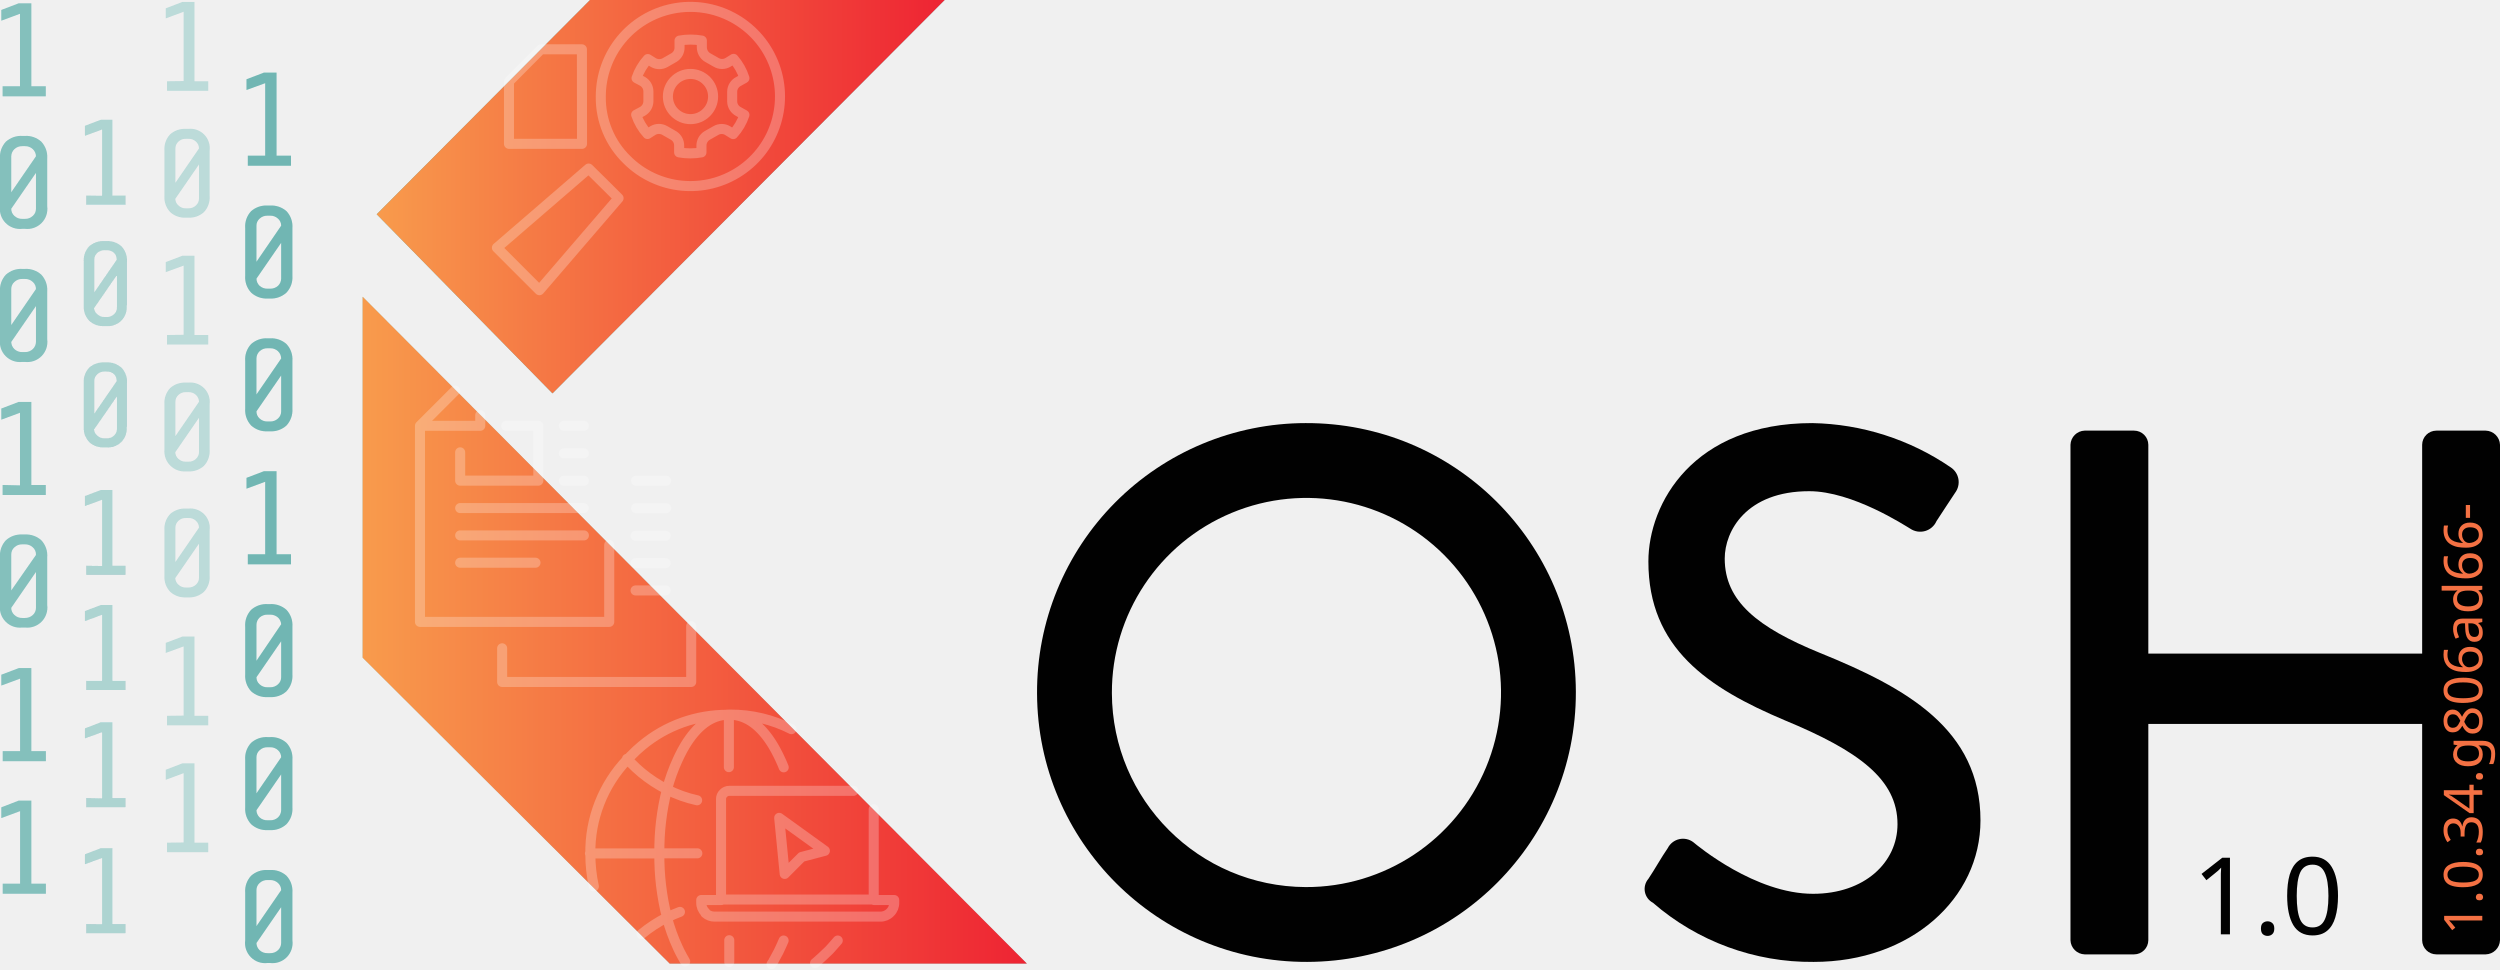
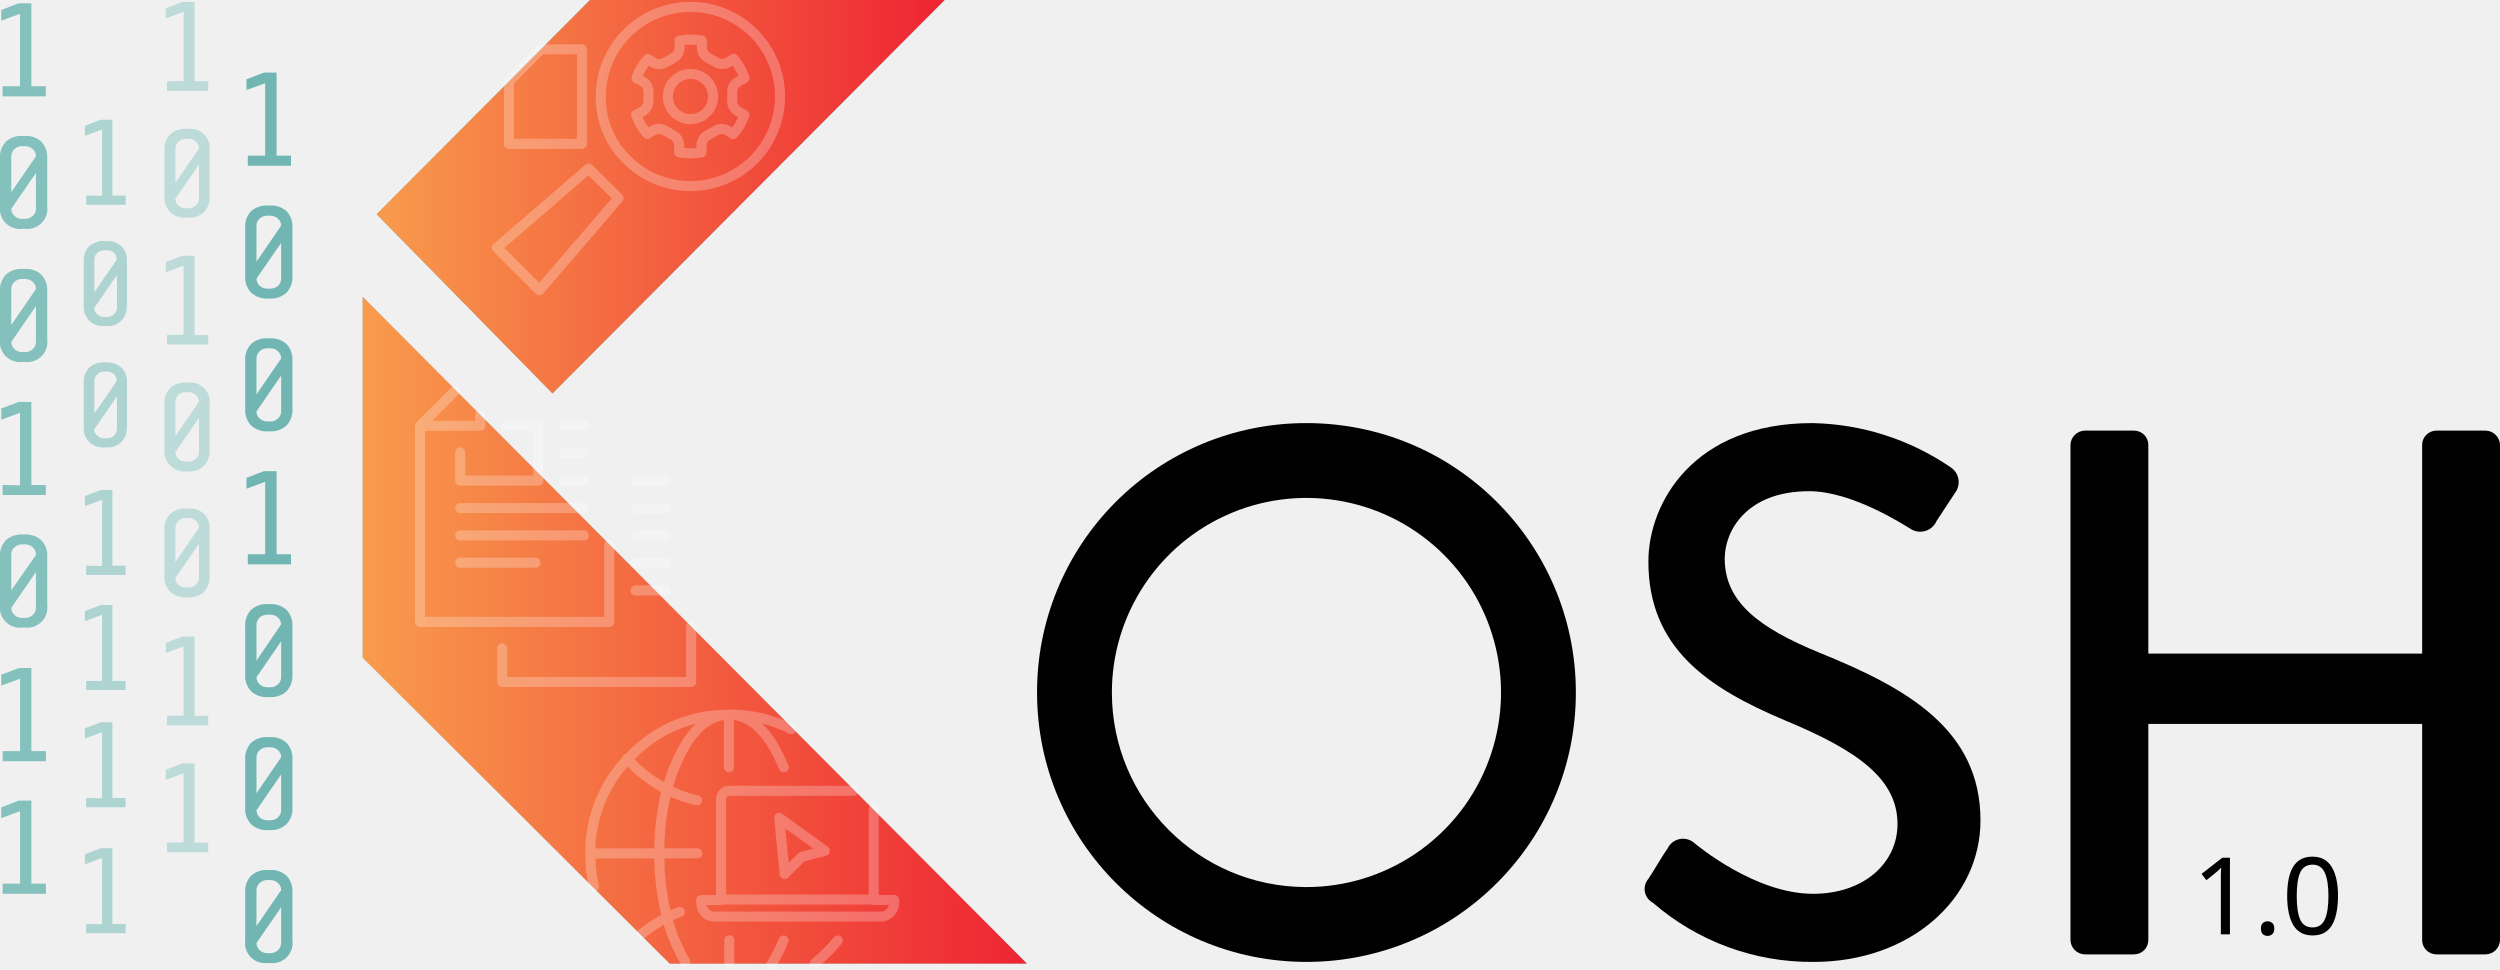
<svg xmlns="http://www.w3.org/2000/svg" xmlns:xlink="http://www.w3.org/1999/xlink" viewBox="0 0 248.88 96.48" version="1.1" id="svg4966">
  <defs id="defs4779">
    <style id="style4771">.cls-1{isolation:isolate;}.cls-2{fill:#010101;}.cls-10,.cls-12,.cls-3{fill:#afdedc;}.cls-10,.cls-11,.cls-12,.cls-13,.cls-3,.cls-9{mix-blend-mode:multiply;}.cls-4{fill:url(#New_Gradient_Swatch_copy_3);}.cls-5{fill:url(#New_Gradient_Swatch_copy_3-2);}.cls-6{opacity:0.25;}.cls-7,.cls-8{fill:none;stroke:#fff;stroke-linecap:round;stroke-linejoin:round;}.cls-7{fill-rule:evenodd;}.cls-10{opacity:0.7;}.cls-11,.cls-12{opacity:0.5;}.cls-13{opacity:0.65;}</style>
    <linearGradient id="New_Gradient_Swatch_copy_3" x1="37.5" y1="19.58" x2="94.04" y2="19.58" gradientUnits="userSpaceOnUse">
      <stop offset="0" stop-color="#f89b4c" id="stop4773" />
      <stop offset="1" stop-color="#ee2433" id="stop4775" />
    </linearGradient>
    <linearGradient id="New_Gradient_Swatch_copy_3-2" x1="36.1" y1="62.73" x2="102.23" y2="62.73" xlink:href="#New_Gradient_Swatch_copy_3" />
    <linearGradient xlink:href="#New_Gradient_Swatch_copy_3" id="linearGradient4972" gradientUnits="userSpaceOnUse" x1="37.5" y1="19.58" x2="94.04" y2="19.58" />
  </defs>
  <path class="cls-2" d="m 129.98,42.12 a 26.82,26.82 0 1 1 -26.74,26.89 26.77,26.77 0 0 1 26.74,-26.89 z m 0,46.19 a 19.37,19.37 0 1 0 -19.29,-19.3 19.37,19.37 0 0 0 19.29,19.3 z" id="path4781" style="isolation:isolate;fill:#010101" />
  <path class="cls-2" d="m 164.1,87.49 c 0.67,-1 1.26,-2.09 1.93,-3.06 a 1.7,1.7 0 0 1 2.54,-0.59 c 0.44,0.37 6.18,5.14 11.92,5.14 5.14,0 8.41,-3.13 8.41,-6.93 0,-4.47 -3.87,-7.3 -11.24,-10.35 -7.6,-3.21 -13.56,-7.16 -13.56,-15.8 0,-5.81 4.47,-13.78 16.31,-13.78 a 25.21,25.21 0 0 1 13.78,4.4 1.76,1.76 0 0 1 0.45,2.53 c -0.6,0.89 -1.27,1.94 -1.86,2.83 a 1.77,1.77 0 0 1 -2.61,0.75 c -0.52,-0.3 -5.74,-3.73 -10.06,-3.73 -6.25,0 -8.41,3.95 -8.41,6.71 0,4.24 3.27,6.85 9.46,9.38 8.64,3.5 16,7.6 16,16.69 0,7.75 -6.92,14.08 -16.61,14.08 a 24.07,24.07 0 0 1 -16,-5.89 1.55,1.55 0 0 1 -0.45,-2.38 z" id="path4783" style="isolation:isolate;fill:#010101" />
  <polygon class="cls-3" points="36.1,29.54 36.1,65.47 66.67,95.93 102.23,95.93 " id="polygon4793" style="isolation:isolate;mix-blend-mode:multiply;fill:#afdedc" />
  <polygon class="cls-3" points="55,39.16 94.04,0 58.74,0 37.5,21.33 " id="polygon4795" style="isolation:isolate;mix-blend-mode:multiply;fill:#afdedc" />
  <polygon class="cls-3" points="55,39.16 94.04,0 58.74,0 37.5,21.33 " id="polygon4797" style="isolation:isolate;mix-blend-mode:multiply;fill:#afdedc" />
  <polygon class="cls-4" points="55,39.16 94.04,0 58.74,0 37.5,21.33 " id="polygon4799" style="isolation:isolate;fill:url(#linearGradient4972)" />
  <polygon class="cls-5" points="36.1,29.54 36.1,65.47 66.67,95.93 102.23,95.93 " id="polygon4801" style="isolation:isolate;fill:url(#New_Gradient_Swatch_copy_3-2)" />
  <g class="cls-6" id="g4805" style="opacity:0.25;isolation:isolate">
    <path class="cls-7" d="m 140,443.25 v 2.82 h 7.78 v -5.46 h -3.2 m 7.74,5.47 h -2 m 0,-2.73 h 2 m 0,-2.74 h -2 M 140,448.8 h 12.3 M 142,439.55 v 1.06 h -6 v 19.52 h 18.84 v -7.67 M 136,440.61 l 3.51,-3.51 m 18,11.71 h 3 m 0,-2.73 h -3 m -13.33,16.68 v 3.35 H 163 v -5.56 m -23,-6.31 h 7.5 m 4.82,-2.72 H 140 m 20.46,5.48 h -3 m 0,-2.72 h 3 m 0,-2.72 h -3" transform="translate(-94.19,-398.22)" id="path4803" style="fill:none;fill-rule:evenodd;stroke:#ffffff;stroke-linecap:round;stroke-linejoin:round" />
  </g>
  <g class="cls-6" id="g4815" style="opacity:0.25;isolation:isolate">
    <polygon class="cls-8" points="50.67,8.11 50.67,14.32 57.94,14.32 57.93,4.91 53.85,4.91 " id="polygon4807" style="fill:none;stroke:#ffffff;stroke-linecap:round;stroke-linejoin:round" />
    <path class="cls-8" d="m 154.27,416.46 -1.48,-1.46 -9.13,7.88 v 0 l 4.23,4.23 v 0 l 7.88,-9.16 z" transform="translate(-94.19,-398.22)" id="path4809" style="fill:none;stroke:#ffffff;stroke-linecap:round;stroke-linejoin:round" />
    <path class="cls-8" d="m 156.62,414.14 a 8.92,8.92 0 1 0 -2.62,-6.31 8.6,8.6 0 0 0 2.62,6.31 z m 1.54,-7.82 -0.6,-0.32 a 5.42,5.42 0 0 1 1.12,-1.9 l 0.56,0.35 a 1.17,1.17 0 0 0 1.17,0 l 0.89,-0.51 a 1.15,1.15 0 0 0 0.54,-1 v -0.68 a 6.21,6.21 0 0 1 2.22,0 v 0.67 a 1.19,1.19 0 0 0 0.55,1 l 0.88,0.5 a 1.15,1.15 0 0 0 1.17,0 l 0.56,-0.35 a 5.4,5.4 0 0 1 1.08,1.92 l -0.59,0.33 a 1.16,1.16 0 0 0 -0.63,1 v 1 a 1.16,1.16 0 0 0 0.63,1 l 0.59,0.33 a 5.4,5.4 0 0 1 -1.12,1.91 l -0.56,-0.35 a 1.15,1.15 0 0 0 -1.17,0 l -0.88,0.5 a 1.18,1.18 0 0 0 -0.55,1 v 0.67 a 6.21,6.21 0 0 1 -2.22,0 v -0.67 a 1.15,1.15 0 0 0 -0.54,-1 l -0.89,-0.51 a 1.17,1.17 0 0 0 -1.17,0 l -0.55,0.35 a 5.38,5.38 0 0 1 -1.13,-1.92 l 0.6,-0.32 a 1.17,1.17 0 0 0 0.62,-1 v -1 a 1.17,1.17 0 0 0 -0.58,-1 z" transform="translate(-94.19,-398.22)" id="path4811" style="fill:none;stroke:#ffffff;stroke-linecap:round;stroke-linejoin:round" />
    <path class="cls-8" d="m 162.93,410.08 a 2.25,2.25 0 0 0 2.25,-2.25 2.25,2.25 0 1 0 -4.5,0 2.25,2.25 0 0 0 2.25,2.25 z" transform="translate(-94.19,-398.22)" id="path4813" style="fill:none;stroke:#ffffff;stroke-linecap:round;stroke-linejoin:round" />
  </g>
  <g class="cls-6" id="g4819" style="opacity:0.25;isolation:isolate">
    <path class="cls-7" d="m 166.75,474.59 v -5.22 h -0.16 c -1.6,0.06 -3,1.09 -4.2,3.07 -0.18,0.3 -0.36,0.63 -0.54,1 l -0.18,0.38 a 18.09,18.09 0 0 0 -1.08,3 12.61,12.61 0 0 0 3,1.07 m 3.14,-8.53 h 0.16 a 13.34,13.34 0 0 1 6.09,1.45 m 6.17,6.14 h -12.37 a 0.79,0.79 0 0 0 -0.57,0.25 0.76,0.76 0 0 0 -0.24,0.57 v 10 h 15.2 v -9 m -7.17,4.76 -1.69,1.69 -0.55,-5.58 4.55,3.28 z m -7.05,-14.16 c 1.6,0.06 3,1.09 4.2,3.07 0.18,0.3 0.36,0.63 0.54,1 l 0.18,0.38 c 0.12,0.26 0.24,0.52 0.34,0.79 m -18.9,11.85 a 14.8,14.8 0 0 1 -0.35,-3.23 v 0 a 13.32,13.32 0 0 1 3.68,-9.4 l 0.37,-0.38 a 14.06,14.06 0 0 1 1.08,-1 13.22,13.22 0 0 1 8.54,-3.07 M 161.88,489 a 12.26,12.26 0 0 0 -1.29,0.56 17.67,17.67 0 0 0 1.08,3 l 0.18,0.38 c 0.18,0.35 0.36,0.68 0.55,1 m -4.35,-2.73 a 13.68,13.68 0 0 1 2.54,-1.66 24.73,24.73 0 0 1 -0.76,-6.37 h -6.91 m 7.67,-6.38 a 24.78,24.78 0 0 0 -0.76,6.37 h 3.78 m -7,-9.41 0.37,0.39 a 14.06,14.06 0 0 0 1.08,1 13.68,13.68 0 0 0 2.54,1.66 m 10.4,17.39 0.08,-0.12 a 0.41,0.41 0 0 1 0.07,-0.11 q 0.27,-0.47 0.54,-1 l 0.18,-0.38 c 0.12,-0.24 0.22,-0.49 0.33,-0.74 m 5.39,0 c -0.21,0.25 -0.43,0.5 -0.65,0.74 -0.22,0.24 -0.24,0.26 -0.37,0.38 q -0.53,0.52 -1.08,1 l -0.16,0.13 M 166,487.82 h -2 v 0.24 a 1.31,1.31 0 0 0 0.41,1 v 0.06 a 1.34,1.34 0 0 0 0.92,0.35 h 16.48 a 1.32,1.32 0 0 0 1,-0.41 1.3,1.3 0 0 0 0.4,-1 v -0.24 h -2 m -14.42,4 V 494" transform="translate(-94.19,-398.22)" id="path4817" style="fill:none;fill-rule:evenodd;stroke:#ffffff;stroke-linecap:round;stroke-linejoin:round" />
  </g>
  <g class="cls-9" id="g4835" style="isolation:isolate;mix-blend-mode:multiply">
    <path class="cls-3" d="m 94.45,406.81 v 1 h 4.3 v -1 h -1.44 v -8.26 h -1.26 l -1.73,0.66 v 1.07 l 1.86,-0.69 v 7.22 z" transform="translate(-94.19,-398.22)" id="path4821" style="mix-blend-mode:multiply;fill:#afdedc" />
    <path class="cls-3" d="M 98.89,418.78 V 414 a 2.21,2.21 0 0 0 -0.59,-1.68 2.26,2.26 0 0 0 -1.63,-0.57 h -0.26 a 2.26,2.26 0 0 0 -1.63,0.57 2.21,2.21 0 0 0 -0.59,1.68 v 4.76 a 2,2 0 0 0 2.22,2.24 h 0.26 a 2,2 0 0 0 2.22,-2.25 z m -1.12,-5 -2.46,3.58 v -3.58 a 1,1 0 0 1 0.31,-0.71 1.09,1.09 0 0 1 0.79,-0.3 h 0.26 a 1.09,1.09 0 0 1 0.79,0.3 1,1 0 0 1 0.31,0.7 z m -2.46,5.22 2.46,-3.57 V 419 a 0.93,0.93 0 0 1 -0.31,0.71 1.09,1.09 0 0 1 -0.79,0.3 h -0.26 a 1.09,1.09 0 0 1 -0.79,-0.3 0.93,0.93 0 0 1 -0.31,-0.71 z" transform="translate(-94.19,-398.22)" id="path4823" style="mix-blend-mode:multiply;fill:#afdedc" />
    <path class="cls-3" d="m 98.89,432 v -4.76 a 2.21,2.21 0 0 0 -0.59,-1.68 2.26,2.26 0 0 0 -1.63,-0.57 h -0.26 a 2.26,2.26 0 0 0 -1.63,0.57 2.21,2.21 0 0 0 -0.59,1.68 V 432 a 2,2 0 0 0 2.22,2.25 h 0.26 A 2,2 0 0 0 98.89,432 Z m -1.12,-5 -2.46,3.58 V 427 a 0.93,0.93 0 0 1 0.31,-0.71 1.09,1.09 0 0 1 0.79,-0.3 h 0.26 a 1.09,1.09 0 0 1 0.79,0.3 0.93,0.93 0 0 1 0.31,0.71 z m -2.46,5.26 2.46,-3.57 v 3.57 a 1,1 0 0 1 -0.31,0.71 1.09,1.09 0 0 1 -0.79,0.3 h -0.26 a 1.09,1.09 0 0 1 -0.79,-0.3 1,1 0 0 1 -0.31,-0.71 z" transform="translate(-94.19,-398.22)" id="path4825" style="mix-blend-mode:multiply;fill:#afdedc" />
    <path class="cls-3" d="m 94.45,446.5 v 1 h 4.3 v -1 h -1.44 v -8.27 h -1.26 l -1.73,0.66 V 440 l 1.86,-0.69 v 7.23 z" transform="translate(-94.19,-398.22)" id="path4827" style="mix-blend-mode:multiply;fill:#afdedc" />
    <path class="cls-3" d="m 98.89,458.47 v -4.76 A 2.21,2.21 0 0 0 98.3,452 2.26,2.26 0 0 0 96.67,451.43 h -0.26 a 2.26,2.26 0 0 0 -1.63,0.57 2.21,2.21 0 0 0 -0.59,1.68 v 4.76 a 2,2 0 0 0 2.22,2.25 h 0.26 a 2,2 0 0 0 2.22,-2.25 z m -1.12,-5 -2.46,3.53 v -3.58 a 0.93,0.93 0 0 1 0.31,-0.71 1.09,1.09 0 0 1 0.79,-0.3 h 0.26 a 1.09,1.09 0 0 1 0.79,0.3 0.93,0.93 0 0 1 0.31,0.75 z m -2.46,5.26 2.46,-3.57 v 3.57 a 0.93,0.93 0 0 1 -0.31,0.71 1.09,1.09 0 0 1 -0.79,0.3 h -0.26 a 1.09,1.09 0 0 1 -0.79,-0.3 0.93,0.93 0 0 1 -0.31,-0.72 z" transform="translate(-94.19,-398.22)" id="path4829" style="mix-blend-mode:multiply;fill:#afdedc" />
    <path class="cls-3" d="m 94.46,473 v 1 h 4.3 v -1 h -1.45 v -8.27 h -1.25 l -1.74,0.66 v 1.08 l 1.87,-0.69 V 473 Z" transform="translate(-94.19,-398.22)" id="path4831" style="mix-blend-mode:multiply;fill:#afdedc" />
    <path class="cls-3" d="m 94.46,486.19 v 1 h 4.3 v -1 h -1.45 v -8.27 h -1.25 l -1.74,0.67 v 1.07 l 1.87,-0.69 v 7.22 z" transform="translate(-94.19,-398.22)" id="path4833" style="mix-blend-mode:multiply;fill:#afdedc" />
  </g>
  <g class="cls-9" id="g4851" style="isolation:isolate;mix-blend-mode:multiply">
    <path class="cls-3" d="m 118.86,413.72 v 1 h 4.3 v -1 h -1.44 v -8.27 h -1.26 l -1.73,0.66 v 1.07 l 1.86,-0.68 v 7.22 z" transform="translate(-94.19,-398.22)" id="path4837" style="mix-blend-mode:multiply;fill:#afdedc" />
    <path class="cls-3" d="m 123.3,425.69 v -4.77 a 2.21,2.21 0 0 0 -0.59,-1.68 2.3,2.3 0 0 0 -1.63,-0.56 h -0.26 a 2.3,2.3 0 0 0 -1.63,0.56 2.21,2.21 0 0 0 -0.59,1.68 v 4.77 a 2.2,2.2 0 0 0 0.6,1.67 2.26,2.26 0 0 0 1.62,0.58 h 0.26 a 2.26,2.26 0 0 0 1.62,-0.58 2.2,2.2 0 0 0 0.6,-1.67 z m -1.12,-5 -2.46,3.59 v -3.59 a 0.91,0.91 0 0 1 0.31,-0.7 1.09,1.09 0 0 1 0.79,-0.3 h 0.26 a 1.09,1.09 0 0 1 0.79,0.3 0.91,0.91 0 0 1 0.31,0.68 z m -2.46,5.27 2.46,-3.57 v 3.57 a 1,1 0 0 1 -0.31,0.71 1.13,1.13 0 0 1 -0.79,0.29 h -0.26 a 1.13,1.13 0 0 1 -0.79,-0.29 1,1 0 0 1 -0.31,-0.73 z" transform="translate(-94.19,-398.22)" id="path4839" style="mix-blend-mode:multiply;fill:#afdedc" />
    <path class="cls-3" d="m 123.3,438.91 v -4.76 a 2.21,2.21 0 0 0 -0.59,-1.68 2.26,2.26 0 0 0 -1.63,-0.57 h -0.26 a 2.26,2.26 0 0 0 -1.63,0.57 2.21,2.21 0 0 0 -0.59,1.68 v 4.76 a 2.23,2.23 0 0 0 0.6,1.68 2.26,2.26 0 0 0 1.62,0.57 h 0.26 a 2.26,2.26 0 0 0 1.62,-0.57 2.23,2.23 0 0 0 0.6,-1.68 z m -1.12,-5 -2.46,3.58 v -3.59 a 1,1 0 0 1 0.31,-0.71 1.09,1.09 0 0 1 0.79,-0.3 h 0.26 a 1.09,1.09 0 0 1 0.79,0.3 1,1 0 0 1 0.31,0.71 z m -2.46,5.26 2.46,-3.57 v 3.57 a 0.93,0.93 0 0 1 -0.31,0.71 1.09,1.09 0 0 1 -0.79,0.3 h -0.26 a 1.09,1.09 0 0 1 -0.79,-0.3 0.93,0.93 0 0 1 -0.31,-0.72 z" transform="translate(-94.19,-398.22)" id="path4841" style="mix-blend-mode:multiply;fill:#afdedc" />
    <path class="cls-3" d="m 118.86,453.4 v 1 h 4.3 v -1 h -1.44 v -8.27 h -1.26 l -1.73,0.66 v 1.08 l 1.86,-0.69 v 7.22 z" transform="translate(-94.19,-398.22)" id="path4843" style="mix-blend-mode:multiply;fill:#afdedc" />
    <path class="cls-3" d="m 123.3,465.37 v -4.76 a 2.21,2.21 0 0 0 -0.59,-1.68 2.26,2.26 0 0 0 -1.63,-0.57 h -0.26 a 2.26,2.26 0 0 0 -1.63,0.57 2.21,2.21 0 0 0 -0.59,1.68 v 4.76 a 2.23,2.23 0 0 0 0.6,1.68 2.26,2.26 0 0 0 1.62,0.57 h 0.26 a 2.26,2.26 0 0 0 1.62,-0.57 2.23,2.23 0 0 0 0.6,-1.68 z m -1.12,-5 -2.46,3.63 v -3.59 a 1,1 0 0 1 0.31,-0.71 1.13,1.13 0 0 1 0.79,-0.29 h 0.26 a 1.13,1.13 0 0 1 0.79,0.29 1,1 0 0 1 0.31,0.66 z m -2.46,5.27 2.46,-3.58 v 3.58 a 0.91,0.91 0 0 1 -0.31,0.7 1.09,1.09 0 0 1 -0.79,0.3 h -0.26 a 1.09,1.09 0 0 1 -0.79,-0.3 0.91,0.91 0 0 1 -0.31,-0.71 z" transform="translate(-94.19,-398.22)" id="path4845" style="mix-blend-mode:multiply;fill:#afdedc" />
    <path class="cls-3" d="m 123.3,478.61 v -4.76 a 2.21,2.21 0 0 0 -0.59,-1.68 2.26,2.26 0 0 0 -1.63,-0.57 h -0.26 a 2.26,2.26 0 0 0 -1.63,0.57 2.21,2.21 0 0 0 -0.59,1.68 v 4.76 a 2.2,2.2 0 0 0 0.6,1.67 2.26,2.26 0 0 0 1.62,0.58 h 0.26 a 2.26,2.26 0 0 0 1.62,-0.58 2.2,2.2 0 0 0 0.6,-1.67 z m -1.12,-5 -2.46,3.59 v -3.59 a 0.93,0.93 0 0 1 0.31,-0.7 1.09,1.09 0 0 1 0.79,-0.3 h 0.26 a 1.09,1.09 0 0 1 0.79,0.3 0.93,0.93 0 0 1 0.31,0.68 z m -2.46,5.27 2.46,-3.57 v 3.57 a 1,1 0 0 1 -0.31,0.71 1.09,1.09 0 0 1 -0.79,0.29 h -0.26 a 1.09,1.09 0 0 1 -0.79,-0.29 1,1 0 0 1 -0.31,-0.73 z" transform="translate(-94.19,-398.22)" id="path4847" style="mix-blend-mode:multiply;fill:#afdedc" />
    <path class="cls-3" d="m 123.3,491.84 v -4.76 a 2.21,2.21 0 0 0 -0.59,-1.68 2.26,2.26 0 0 0 -1.63,-0.57 h -0.26 a 2.26,2.26 0 0 0 -1.63,0.57 2.21,2.21 0 0 0 -0.59,1.68 v 4.76 a 2,2 0 0 0 2.22,2.25 h 0.26 a 2,2 0 0 0 2.22,-2.25 z m -1.12,-5 -2.46,3.58 v -3.58 a 0.93,0.93 0 0 1 0.31,-0.71 1.09,1.09 0 0 1 0.79,-0.3 h 0.26 a 1.09,1.09 0 0 1 0.79,0.3 0.93,0.93 0 0 1 0.31,0.7 z m -2.46,5.26 2.46,-3.57 v 3.57 a 1,1 0 0 1 -0.31,0.71 1.09,1.09 0 0 1 -0.79,0.3 h -0.26 a 1.09,1.09 0 0 1 -0.79,-0.3 1,1 0 0 1 -0.31,-0.72 z" transform="translate(-94.19,-398.22)" id="path4849" style="mix-blend-mode:multiply;fill:#afdedc" />
  </g>
  <path class="cls-10" d="m 16.63,8.09 v 0.95 h 4.1 V 8.09 h -1.37 v -7.9 h -1.2 L 16.5,0.83 v 1 l 1.78,-0.66 v 6.9 z" id="path4853" style="opacity:0.7;isolation:isolate;mix-blend-mode:multiply;fill:#afdedc" />
  <path class="cls-10" d="M 20.87,19.53 V 14.98 A 1.93,1.93 0 0 0 18.75,12.83 H 18.5 a 2.18,2.18 0 0 0 -1.56,0.54 2.14,2.14 0 0 0 -0.57,1.61 v 4.55 a 2.11,2.11 0 0 0 0.58,1.59 2.13,2.13 0 0 0 1.55,0.55 h 0.25 a 2.15,2.15 0 0 0 1.55,-0.55 2.1,2.1 0 0 0 0.57,-1.59 z m -1.06,-4.75 -2.35,3.42 v -3.42 a 0.91,0.91 0 0 1 0.3,-0.68 1,1 0 0 1 0.75,-0.28 h 0.25 a 1,1 0 0 1 0.75,0.28 0.91,0.91 0 0 1 0.3,0.68 z m -2.35,5 2.35,-3.41 v 3.41 a 0.89,0.89 0 0 1 -0.3,0.67 1.05,1.05 0 0 1 -0.75,0.29 h -0.25 a 1,1 0 0 1 -0.75,-0.29 0.89,0.89 0 0 1 -0.31,-0.67 z" id="path4855" style="opacity:0.7;isolation:isolate;mix-blend-mode:multiply;fill:#afdedc" />
  <path class="cls-10" d="m 16.63,33.35 v 0.95 h 4.1 v -0.95 h -1.37 v -7.89 h -1.2 l -1.66,0.63 v 1 l 1.78,-0.65 v 6.89 z" id="path4857" style="opacity:0.7;isolation:isolate;mix-blend-mode:multiply;fill:#afdedc" />
  <path class="cls-10" d="M 20.87,44.78 V 40.24 A 1.93,1.93 0 0 0 18.75,38.09 H 18.5 a 2.18,2.18 0 0 0 -1.56,0.54 2.14,2.14 0 0 0 -0.57,1.61 v 4.54 a 2,2 0 0 0 2.13,2.15 h 0.25 a 2.15,2.15 0 0 0 1.55,-0.55 2.11,2.11 0 0 0 0.57,-1.6 z M 19.81,40 17.46,43.42 V 40 a 0.91,0.91 0 0 1 0.3,-0.68 1,1 0 0 1 0.75,-0.28 h 0.25 a 1,1 0 0 1 0.75,0.28 0.91,0.91 0 0 1 0.3,0.68 z m -2.35,5 2.35,-3.41 V 45 a 0.9,0.9 0 0 1 -0.3,0.68 1,1 0 0 1 -0.75,0.28 h -0.25 a 1,1 0 0 1 -0.75,-0.28 0.9,0.9 0 0 1 -0.31,-0.66 z" id="path4859" style="opacity:0.7;isolation:isolate;mix-blend-mode:multiply;fill:#afdedc" />
  <path class="cls-10" d="m 16.63,71.26 v 0.95 h 4.1 v -0.95 h -1.37 v -7.89 h -1.2 L 16.5,64 v 1 l 1.78,-0.65 v 6.89 z" id="path4861" style="opacity:0.7;isolation:isolate;mix-blend-mode:multiply;fill:#afdedc" />
  <path class="cls-10" d="M 20.87,57.32 V 52.78 A 1.93,1.93 0 0 0 18.75,50.63 H 18.5 a 2.18,2.18 0 0 0 -1.56,0.54 2.14,2.14 0 0 0 -0.57,1.61 v 4.55 a 2.09,2.09 0 0 0 0.58,1.59 2.13,2.13 0 0 0 1.55,0.55 h 0.25 a 2.15,2.15 0 0 0 1.55,-0.55 2.09,2.09 0 0 0 0.57,-1.6 z m -1.06,-4.79 -2.35,3.42 v -3.42 a 0.91,0.91 0 0 1 0.3,-0.68 1,1 0 0 1 0.75,-0.28 h 0.25 a 1,1 0 0 1 0.75,0.28 0.91,0.91 0 0 1 0.3,0.68 z m -2.35,5 2.35,-3.41 v 3.41 a 0.89,0.89 0 0 1 -0.3,0.67 1.05,1.05 0 0 1 -0.75,0.29 H 18.51 A 1,1 0 0 1 17.76,58.2 0.89,0.89 0 0 1 17.45,57.56 Z" id="path4863" style="opacity:0.7;isolation:isolate;mix-blend-mode:multiply;fill:#afdedc" />
  <path class="cls-10" d="m 16.63,83.89 v 0.95 h 4.1 v -0.95 h -1.37 v -7.9 h -1.2 l -1.66,0.64 v 1 l 1.78,-0.66 v 6.9 z" id="path4865" style="opacity:0.7;isolation:isolate;mix-blend-mode:multiply;fill:#afdedc" />
  <g class="cls-11" id="g4881" style="opacity:0.5;isolation:isolate;mix-blend-mode:multiply">
    <path class="cls-12" d="m 102.77,417.69 v 0.91 h 3.92 v -0.91 h -1.31 v -7.55 h -1.15 l -1.58,0.6 v 1 l 1.7,-0.63 v 6.6 z" transform="translate(-94.19,-398.22)" id="path4867" style="opacity:0.5;mix-blend-mode:multiply;fill:#afdedc" />
    <path class="cls-12" d="m 106.83,428.63 v -4.35 a 2,2 0 0 0 -0.55,-1.54 2.07,2.07 0 0 0 -1.48,-0.52 h -0.24 a 2.09,2.09 0 0 0 -1.49,0.52 2,2 0 0 0 -0.54,1.54 v 4.35 a 2,2 0 0 0 0.55,1.53 2,2 0 0 0 1.48,0.52 h 0.24 a 1.86,1.86 0 0 0 2,-2.05 z m -1,-4.58 -2.25,3.27 v -3.27 a 0.87,0.87 0 0 1 0.29,-0.65 1,1 0 0 1 0.72,-0.27 h 0.24 a 1,1 0 0 1 0.72,0.27 0.86,0.86 0 0 1 0.25,0.65 z m -2.25,4.81 2.25,-3.26 v 3.26 a 0.84,0.84 0 0 1 -0.28,0.64 1,1 0 0 1 -0.72,0.28 h -0.24 a 1,1 0 0 1 -0.72,-0.28 0.85,0.85 0 0 1 -0.32,-0.64 z" transform="translate(-94.19,-398.22)" id="path4869" style="opacity:0.5;mix-blend-mode:multiply;fill:#afdedc" />
    <path class="cls-12" d="m 102.77,466 v 0.91 h 3.92 V 466 h -1.31 v -7.55 h -1.15 l -1.58,0.6 v 1 l 1.7,-0.63 V 466 Z" transform="translate(-94.19,-398.22)" id="path4871" style="opacity:0.5;mix-blend-mode:multiply;fill:#afdedc" />
    <path class="cls-12" d="m 102.77,490.21 v 0.91 h 3.92 v -0.91 h -1.31 v -7.55 h -1.15 l -1.58,0.6 v 1 l 1.7,-0.63 v 6.6 z" transform="translate(-94.19,-398.22)" id="path4873" style="opacity:0.5;mix-blend-mode:multiply;fill:#afdedc" />
    <path class="cls-12" d="m 102.77,454.54 v 0.91 h 3.92 v -0.91 h -1.31 V 447 h -1.15 l -1.58,0.6 v 1 l 1.7,-0.63 v 6.6 z" transform="translate(-94.19,-398.22)" id="path4875" style="opacity:0.5;mix-blend-mode:multiply;fill:#afdedc" />
    <path class="cls-12" d="m 106.83,440.71 v -4.35 a 2,2 0 0 0 -0.55,-1.54 2.07,2.07 0 0 0 -1.48,-0.52 h -0.24 a 2.09,2.09 0 0 0 -1.49,0.52 2,2 0 0 0 -0.54,1.54 v 4.35 a 2,2 0 0 0 0.55,1.53 2,2 0 0 0 1.48,0.52 h 0.24 a 1.86,1.86 0 0 0 2,-2.05 z m -1,-4.58 -2.25,3.27 v -3.27 a 0.87,0.87 0 0 1 0.29,-0.65 1,1 0 0 1 0.72,-0.27 h 0.24 a 1,1 0 0 1 0.72,0.27 0.86,0.86 0 0 1 0.25,0.65 z m -2.25,4.81 2.25,-3.26 v 3.26 a 0.84,0.84 0 0 1 -0.28,0.64 1,1 0 0 1 -0.72,0.28 h -0.24 a 1,1 0 0 1 -0.72,-0.28 0.85,0.85 0 0 1 -0.32,-0.64 z" transform="translate(-94.19,-398.22)" id="path4877" style="opacity:0.5;mix-blend-mode:multiply;fill:#afdedc" />
    <path class="cls-12" d="m 102.77,477.67 v 0.91 h 3.92 v -0.91 h -1.31 v -7.55 h -1.15 l -1.58,0.61 v 1 l 1.7,-0.62 v 6.59 z" transform="translate(-94.19,-398.22)" id="path4879" style="opacity:0.5;mix-blend-mode:multiply;fill:#afdedc" />
  </g>
  <g class="cls-11" id="g4897" style="opacity:0.5;isolation:isolate;mix-blend-mode:multiply">
    <path class="cls-12" d="m 102.77,417.69 v 0.91 h 3.92 v -0.91 h -1.31 v -7.55 h -1.15 l -1.58,0.6 v 1 l 1.7,-0.63 v 6.6 z" transform="translate(-94.19,-398.22)" id="path4883" style="opacity:0.5;mix-blend-mode:multiply;fill:#afdedc" />
    <path class="cls-12" d="m 106.83,428.63 v -4.35 a 2,2 0 0 0 -0.55,-1.54 2.07,2.07 0 0 0 -1.48,-0.52 h -0.24 a 2.09,2.09 0 0 0 -1.49,0.52 2,2 0 0 0 -0.54,1.54 v 4.35 a 2,2 0 0 0 0.55,1.53 2,2 0 0 0 1.48,0.52 h 0.24 a 1.86,1.86 0 0 0 2,-2.05 z m -1,-4.58 -2.25,3.27 v -3.27 a 0.87,0.87 0 0 1 0.29,-0.65 1,1 0 0 1 0.72,-0.27 h 0.24 a 1,1 0 0 1 0.72,0.27 0.86,0.86 0 0 1 0.25,0.65 z m -2.25,4.81 2.25,-3.26 v 3.26 a 0.84,0.84 0 0 1 -0.28,0.64 1,1 0 0 1 -0.72,0.28 h -0.24 a 1,1 0 0 1 -0.72,-0.28 0.85,0.85 0 0 1 -0.32,-0.64 z" transform="translate(-94.19,-398.22)" id="path4885" style="opacity:0.5;mix-blend-mode:multiply;fill:#afdedc" />
    <path class="cls-12" d="m 102.77,466 v 0.91 h 3.92 V 466 h -1.31 v -7.55 h -1.15 l -1.58,0.6 v 1 l 1.7,-0.63 V 466 Z" transform="translate(-94.19,-398.22)" id="path4887" style="opacity:0.5;mix-blend-mode:multiply;fill:#afdedc" />
    <path class="cls-12" d="m 102.77,490.21 v 0.91 h 3.92 v -0.91 h -1.31 v -7.55 h -1.15 l -1.58,0.6 v 1 l 1.7,-0.63 v 6.6 z" transform="translate(-94.19,-398.22)" id="path4889" style="opacity:0.5;mix-blend-mode:multiply;fill:#afdedc" />
    <path class="cls-12" d="m 102.77,454.54 v 0.91 h 3.92 v -0.91 h -1.31 V 447 h -1.15 l -1.58,0.6 v 1 l 1.7,-0.63 v 6.6 z" transform="translate(-94.19,-398.22)" id="path4891" style="opacity:0.5;mix-blend-mode:multiply;fill:#afdedc" />
    <path class="cls-12" d="m 106.83,440.71 v -4.35 a 2,2 0 0 0 -0.55,-1.54 2.07,2.07 0 0 0 -1.48,-0.52 h -0.24 a 2.09,2.09 0 0 0 -1.49,0.52 2,2 0 0 0 -0.54,1.54 v 4.35 a 2,2 0 0 0 0.55,1.53 2,2 0 0 0 1.48,0.52 h 0.24 a 1.86,1.86 0 0 0 2,-2.05 z m -1,-4.58 -2.25,3.27 v -3.27 a 0.87,0.87 0 0 1 0.29,-0.65 1,1 0 0 1 0.72,-0.27 h 0.24 a 1,1 0 0 1 0.72,0.27 0.86,0.86 0 0 1 0.25,0.65 z m -2.25,4.81 2.25,-3.26 v 3.26 a 0.84,0.84 0 0 1 -0.28,0.64 1,1 0 0 1 -0.72,0.28 h -0.24 a 1,1 0 0 1 -0.72,-0.28 0.85,0.85 0 0 1 -0.32,-0.64 z" transform="translate(-94.19,-398.22)" id="path4893" style="opacity:0.5;mix-blend-mode:multiply;fill:#afdedc" />
    <path class="cls-12" d="m 102.77,477.67 v 0.91 h 3.92 v -0.91 h -1.31 v -7.55 h -1.15 l -1.58,0.61 v 1 l 1.7,-0.62 v 6.59 z" transform="translate(-94.19,-398.22)" id="path4895" style="opacity:0.5;mix-blend-mode:multiply;fill:#afdedc" />
  </g>
  <g class="cls-11" id="g4913" style="opacity:0.5;isolation:isolate;mix-blend-mode:multiply">
    <path class="cls-12" d="m 102.77,417.69 v 0.91 h 3.92 v -0.91 h -1.31 v -7.55 h -1.15 l -1.58,0.6 v 1 l 1.7,-0.63 v 6.6 z" transform="translate(-94.19,-398.22)" id="path4899" style="opacity:0.5;mix-blend-mode:multiply;fill:#afdedc" />
    <path class="cls-12" d="m 106.83,428.63 v -4.35 a 2,2 0 0 0 -0.55,-1.54 2.07,2.07 0 0 0 -1.48,-0.52 h -0.24 a 2.09,2.09 0 0 0 -1.49,0.52 2,2 0 0 0 -0.54,1.54 v 4.35 a 2,2 0 0 0 0.55,1.53 2,2 0 0 0 1.48,0.52 h 0.24 a 1.86,1.86 0 0 0 2,-2.05 z m -1,-4.58 -2.25,3.27 v -3.27 a 0.87,0.87 0 0 1 0.29,-0.65 1,1 0 0 1 0.72,-0.27 h 0.24 a 1,1 0 0 1 0.72,0.27 0.86,0.86 0 0 1 0.25,0.65 z m -2.25,4.81 2.25,-3.26 v 3.26 a 0.84,0.84 0 0 1 -0.28,0.64 1,1 0 0 1 -0.72,0.28 h -0.24 a 1,1 0 0 1 -0.72,-0.28 0.85,0.85 0 0 1 -0.32,-0.64 z" transform="translate(-94.19,-398.22)" id="path4901" style="opacity:0.5;mix-blend-mode:multiply;fill:#afdedc" />
    <path class="cls-12" d="m 102.77,466 v 0.91 h 3.92 V 466 h -1.31 v -7.55 h -1.15 l -1.58,0.6 v 1 l 1.7,-0.63 V 466 Z" transform="translate(-94.19,-398.22)" id="path4903" style="opacity:0.5;mix-blend-mode:multiply;fill:#afdedc" />
    <path class="cls-12" d="m 102.77,490.21 v 0.91 h 3.92 v -0.91 h -1.31 v -7.55 h -1.15 l -1.58,0.6 v 1 l 1.7,-0.63 v 6.6 z" transform="translate(-94.19,-398.22)" id="path4905" style="opacity:0.5;mix-blend-mode:multiply;fill:#afdedc" />
    <path class="cls-12" d="m 102.77,454.54 v 0.91 h 3.92 v -0.91 h -1.31 V 447 h -1.15 l -1.58,0.6 v 1 l 1.7,-0.63 v 6.6 z" transform="translate(-94.19,-398.22)" id="path4907" style="opacity:0.5;mix-blend-mode:multiply;fill:#afdedc" />
    <path class="cls-12" d="m 106.83,440.71 v -4.35 a 2,2 0 0 0 -0.55,-1.54 2.07,2.07 0 0 0 -1.48,-0.52 h -0.24 a 2.09,2.09 0 0 0 -1.49,0.52 2,2 0 0 0 -0.54,1.54 v 4.35 a 2,2 0 0 0 0.55,1.53 2,2 0 0 0 1.48,0.52 h 0.24 a 1.86,1.86 0 0 0 2,-2.05 z m -1,-4.58 -2.25,3.27 v -3.27 a 0.87,0.87 0 0 1 0.29,-0.65 1,1 0 0 1 0.72,-0.27 h 0.24 a 1,1 0 0 1 0.72,0.27 0.86,0.86 0 0 1 0.25,0.65 z m -2.25,4.81 2.25,-3.26 v 3.26 a 0.84,0.84 0 0 1 -0.28,0.64 1,1 0 0 1 -0.72,0.28 h -0.24 a 1,1 0 0 1 -0.72,-0.28 0.85,0.85 0 0 1 -0.32,-0.64 z" transform="translate(-94.19,-398.22)" id="path4909" style="opacity:0.5;mix-blend-mode:multiply;fill:#afdedc" />
    <path class="cls-12" d="m 102.77,477.67 v 0.91 h 3.92 v -0.91 h -1.31 v -7.55 h -1.15 l -1.58,0.61 v 1 l 1.7,-0.62 v 6.59 z" transform="translate(-94.19,-398.22)" id="path4911" style="opacity:0.5;mix-blend-mode:multiply;fill:#afdedc" />
  </g>
  <g class="cls-11" id="g4929" style="opacity:0.5;isolation:isolate;mix-blend-mode:multiply">
    <path class="cls-12" d="m 102.77,417.69 v 0.91 h 3.92 v -0.91 h -1.31 v -7.55 h -1.15 l -1.58,0.6 v 1 l 1.7,-0.63 v 6.6 z" transform="translate(-94.19,-398.22)" id="path4915" style="opacity:0.5;mix-blend-mode:multiply;fill:#afdedc" />
    <path class="cls-12" d="m 106.83,428.63 v -4.35 a 2,2 0 0 0 -0.55,-1.54 2.07,2.07 0 0 0 -1.48,-0.52 h -0.24 a 2.09,2.09 0 0 0 -1.49,0.52 2,2 0 0 0 -0.54,1.54 v 4.35 a 2,2 0 0 0 0.55,1.53 2,2 0 0 0 1.48,0.52 h 0.24 a 1.86,1.86 0 0 0 2,-2.05 z m -1,-4.58 -2.25,3.27 v -3.27 a 0.87,0.87 0 0 1 0.29,-0.65 1,1 0 0 1 0.72,-0.27 h 0.24 a 1,1 0 0 1 0.72,0.27 0.86,0.86 0 0 1 0.25,0.65 z m -2.25,4.81 2.25,-3.26 v 3.26 a 0.84,0.84 0 0 1 -0.28,0.64 1,1 0 0 1 -0.72,0.28 h -0.24 a 1,1 0 0 1 -0.72,-0.28 0.85,0.85 0 0 1 -0.32,-0.64 z" transform="translate(-94.19,-398.22)" id="path4917" style="opacity:0.5;mix-blend-mode:multiply;fill:#afdedc" />
    <path class="cls-12" d="m 102.77,466 v 0.91 h 3.92 V 466 h -1.31 v -7.55 h -1.15 l -1.58,0.6 v 1 l 1.7,-0.63 V 466 Z" transform="translate(-94.19,-398.22)" id="path4919" style="opacity:0.5;mix-blend-mode:multiply;fill:#afdedc" />
    <path class="cls-12" d="m 102.77,490.21 v 0.91 h 3.92 v -0.91 h -1.31 v -7.55 h -1.15 l -1.58,0.6 v 1 l 1.7,-0.63 v 6.6 z" transform="translate(-94.19,-398.22)" id="path4921" style="opacity:0.5;mix-blend-mode:multiply;fill:#afdedc" />
    <path class="cls-12" d="m 102.77,454.54 v 0.91 h 3.92 v -0.91 h -1.31 V 447 h -1.15 l -1.58,0.6 v 1 l 1.7,-0.63 v 6.6 z" transform="translate(-94.19,-398.22)" id="path4923" style="opacity:0.5;mix-blend-mode:multiply;fill:#afdedc" />
    <path class="cls-12" d="m 106.83,440.71 v -4.35 a 2,2 0 0 0 -0.55,-1.54 2.07,2.07 0 0 0 -1.48,-0.52 h -0.24 a 2.09,2.09 0 0 0 -1.49,0.52 2,2 0 0 0 -0.54,1.54 v 4.35 a 2,2 0 0 0 0.55,1.53 2,2 0 0 0 1.48,0.52 h 0.24 a 1.86,1.86 0 0 0 2,-2.05 z m -1,-4.58 -2.25,3.27 v -3.27 a 0.87,0.87 0 0 1 0.29,-0.65 1,1 0 0 1 0.72,-0.27 h 0.24 a 1,1 0 0 1 0.72,0.27 0.86,0.86 0 0 1 0.25,0.65 z m -2.25,4.81 2.25,-3.26 v 3.26 a 0.84,0.84 0 0 1 -0.28,0.64 1,1 0 0 1 -0.72,0.28 h -0.24 a 1,1 0 0 1 -0.72,-0.28 0.85,0.85 0 0 1 -0.32,-0.64 z" transform="translate(-94.19,-398.22)" id="path4925" style="opacity:0.5;mix-blend-mode:multiply;fill:#afdedc" />
    <path class="cls-12" d="m 102.77,477.67 v 0.91 h 3.92 v -0.91 h -1.31 v -7.55 h -1.15 l -1.58,0.61 v 1 l 1.7,-0.62 v 6.59 z" transform="translate(-94.19,-398.22)" id="path4927" style="opacity:0.5;mix-blend-mode:multiply;fill:#afdedc" />
  </g>
  <g class="cls-9" id="g4945" style="isolation:isolate;mix-blend-mode:multiply">
    <path class="cls-3" d="m 118.86,413.72 v 1 h 4.3 v -1 h -1.44 v -8.27 h -1.26 l -1.73,0.66 v 1.07 l 1.86,-0.68 v 7.22 z" transform="translate(-94.19,-398.22)" id="path4931" style="mix-blend-mode:multiply;fill:#afdedc" />
    <path class="cls-3" d="m 123.3,425.69 v -4.77 a 2.21,2.21 0 0 0 -0.59,-1.68 2.3,2.3 0 0 0 -1.63,-0.56 h -0.26 a 2.3,2.3 0 0 0 -1.63,0.56 2.21,2.21 0 0 0 -0.59,1.68 v 4.77 a 2.2,2.2 0 0 0 0.6,1.67 2.26,2.26 0 0 0 1.62,0.58 h 0.26 a 2.26,2.26 0 0 0 1.62,-0.58 2.2,2.2 0 0 0 0.6,-1.67 z m -1.12,-5 -2.46,3.59 v -3.59 a 0.91,0.91 0 0 1 0.31,-0.7 1.09,1.09 0 0 1 0.79,-0.3 h 0.26 a 1.09,1.09 0 0 1 0.79,0.3 0.91,0.91 0 0 1 0.31,0.68 z m -2.46,5.27 2.46,-3.57 v 3.57 a 1,1 0 0 1 -0.31,0.71 1.13,1.13 0 0 1 -0.79,0.29 h -0.26 a 1.13,1.13 0 0 1 -0.79,-0.29 1,1 0 0 1 -0.31,-0.73 z" transform="translate(-94.19,-398.22)" id="path4933" style="mix-blend-mode:multiply;fill:#afdedc" />
    <path class="cls-3" d="m 123.3,438.91 v -4.76 a 2.21,2.21 0 0 0 -0.59,-1.68 2.26,2.26 0 0 0 -1.63,-0.57 h -0.26 a 2.26,2.26 0 0 0 -1.63,0.57 2.21,2.21 0 0 0 -0.59,1.68 v 4.76 a 2.23,2.23 0 0 0 0.6,1.68 2.26,2.26 0 0 0 1.62,0.57 h 0.26 a 2.26,2.26 0 0 0 1.62,-0.57 2.23,2.23 0 0 0 0.6,-1.68 z m -1.12,-5 -2.46,3.58 v -3.59 a 1,1 0 0 1 0.31,-0.71 1.09,1.09 0 0 1 0.79,-0.3 h 0.26 a 1.09,1.09 0 0 1 0.79,0.3 1,1 0 0 1 0.31,0.71 z m -2.46,5.26 2.46,-3.57 v 3.57 a 0.93,0.93 0 0 1 -0.31,0.71 1.09,1.09 0 0 1 -0.79,0.3 h -0.26 a 1.09,1.09 0 0 1 -0.79,-0.3 0.93,0.93 0 0 1 -0.31,-0.72 z" transform="translate(-94.19,-398.22)" id="path4935" style="mix-blend-mode:multiply;fill:#afdedc" />
    <path class="cls-3" d="m 118.86,453.4 v 1 h 4.3 v -1 h -1.44 v -8.27 h -1.26 l -1.73,0.66 v 1.08 l 1.86,-0.69 v 7.22 z" transform="translate(-94.19,-398.22)" id="path4937" style="mix-blend-mode:multiply;fill:#afdedc" />
    <path class="cls-3" d="m 123.3,465.37 v -4.76 a 2.21,2.21 0 0 0 -0.59,-1.68 2.26,2.26 0 0 0 -1.63,-0.57 h -0.26 a 2.26,2.26 0 0 0 -1.63,0.57 2.21,2.21 0 0 0 -0.59,1.68 v 4.76 a 2.23,2.23 0 0 0 0.6,1.68 2.26,2.26 0 0 0 1.62,0.57 h 0.26 a 2.26,2.26 0 0 0 1.62,-0.57 2.23,2.23 0 0 0 0.6,-1.68 z m -1.12,-5 -2.46,3.63 v -3.59 a 1,1 0 0 1 0.31,-0.71 1.13,1.13 0 0 1 0.79,-0.29 h 0.26 a 1.13,1.13 0 0 1 0.79,0.29 1,1 0 0 1 0.31,0.66 z m -2.46,5.27 2.46,-3.58 v 3.58 a 0.91,0.91 0 0 1 -0.31,0.7 1.09,1.09 0 0 1 -0.79,0.3 h -0.26 a 1.09,1.09 0 0 1 -0.79,-0.3 0.91,0.91 0 0 1 -0.31,-0.71 z" transform="translate(-94.19,-398.22)" id="path4939" style="mix-blend-mode:multiply;fill:#afdedc" />
    <path class="cls-3" d="m 123.3,478.61 v -4.76 a 2.21,2.21 0 0 0 -0.59,-1.68 2.26,2.26 0 0 0 -1.63,-0.57 h -0.26 a 2.26,2.26 0 0 0 -1.63,0.57 2.21,2.21 0 0 0 -0.59,1.68 v 4.76 a 2.2,2.2 0 0 0 0.6,1.67 2.26,2.26 0 0 0 1.62,0.58 h 0.26 a 2.26,2.26 0 0 0 1.62,-0.58 2.2,2.2 0 0 0 0.6,-1.67 z m -1.12,-5 -2.46,3.59 v -3.59 a 0.93,0.93 0 0 1 0.31,-0.7 1.09,1.09 0 0 1 0.79,-0.3 h 0.26 a 1.09,1.09 0 0 1 0.79,0.3 0.93,0.93 0 0 1 0.31,0.68 z m -2.46,5.27 2.46,-3.57 v 3.57 a 1,1 0 0 1 -0.31,0.71 1.09,1.09 0 0 1 -0.79,0.29 h -0.26 a 1.09,1.09 0 0 1 -0.79,-0.29 1,1 0 0 1 -0.31,-0.73 z" transform="translate(-94.19,-398.22)" id="path4941" style="mix-blend-mode:multiply;fill:#afdedc" />
    <path class="cls-3" d="m 123.3,491.84 v -4.76 a 2.21,2.21 0 0 0 -0.59,-1.68 2.26,2.26 0 0 0 -1.63,-0.57 h -0.26 a 2.26,2.26 0 0 0 -1.63,0.57 2.21,2.21 0 0 0 -0.59,1.68 v 4.76 a 2,2 0 0 0 2.22,2.25 h 0.26 a 2,2 0 0 0 2.22,-2.25 z m -1.12,-5 -2.46,3.58 v -3.58 a 0.93,0.93 0 0 1 0.31,-0.71 1.09,1.09 0 0 1 0.79,-0.3 h 0.26 a 1.09,1.09 0 0 1 0.79,0.3 0.93,0.93 0 0 1 0.31,0.7 z m -2.46,5.26 2.46,-3.57 v 3.57 a 1,1 0 0 1 -0.31,0.71 1.09,1.09 0 0 1 -0.79,0.3 h -0.26 a 1.09,1.09 0 0 1 -0.79,-0.3 1,1 0 0 1 -0.31,-0.72 z" transform="translate(-94.19,-398.22)" id="path4943" style="mix-blend-mode:multiply;fill:#afdedc" />
  </g>
  <g class="cls-13" id="g4961" style="opacity:0.65;isolation:isolate;mix-blend-mode:multiply">
    <path class="cls-3" d="m 94.45,406.81 v 1 h 4.3 v -1 h -1.44 v -8.26 h -1.26 l -1.73,0.66 v 1.07 l 1.86,-0.69 v 7.22 z" transform="translate(-94.19,-398.22)" id="path4947" style="mix-blend-mode:multiply;fill:#afdedc" />
    <path class="cls-3" d="M 98.89,418.78 V 414 a 2.21,2.21 0 0 0 -0.59,-1.68 2.26,2.26 0 0 0 -1.63,-0.57 h -0.26 a 2.26,2.26 0 0 0 -1.63,0.57 2.21,2.21 0 0 0 -0.59,1.68 v 4.76 a 2,2 0 0 0 2.22,2.24 h 0.26 a 2,2 0 0 0 2.22,-2.25 z m -1.12,-5 -2.46,3.58 v -3.58 a 1,1 0 0 1 0.31,-0.71 1.09,1.09 0 0 1 0.79,-0.3 h 0.26 a 1.09,1.09 0 0 1 0.79,0.3 1,1 0 0 1 0.31,0.7 z m -2.46,5.22 2.46,-3.57 V 419 a 0.93,0.93 0 0 1 -0.31,0.71 1.09,1.09 0 0 1 -0.79,0.3 h -0.26 a 1.09,1.09 0 0 1 -0.79,-0.3 0.93,0.93 0 0 1 -0.31,-0.71 z" transform="translate(-94.19,-398.22)" id="path4949" style="mix-blend-mode:multiply;fill:#afdedc" />
    <path class="cls-3" d="m 98.89,432 v -4.76 a 2.21,2.21 0 0 0 -0.59,-1.68 2.26,2.26 0 0 0 -1.63,-0.57 h -0.26 a 2.26,2.26 0 0 0 -1.63,0.57 2.21,2.21 0 0 0 -0.59,1.68 V 432 a 2,2 0 0 0 2.22,2.25 h 0.26 A 2,2 0 0 0 98.89,432 Z m -1.12,-5 -2.46,3.58 V 427 a 0.93,0.93 0 0 1 0.31,-0.71 1.09,1.09 0 0 1 0.79,-0.3 h 0.26 a 1.09,1.09 0 0 1 0.79,0.3 0.93,0.93 0 0 1 0.31,0.71 z m -2.46,5.26 2.46,-3.57 v 3.57 a 1,1 0 0 1 -0.31,0.71 1.09,1.09 0 0 1 -0.79,0.3 h -0.26 a 1.09,1.09 0 0 1 -0.79,-0.3 1,1 0 0 1 -0.31,-0.71 z" transform="translate(-94.19,-398.22)" id="path4951" style="mix-blend-mode:multiply;fill:#afdedc" />
    <path class="cls-3" d="m 94.45,446.5 v 1 h 4.3 v -1 h -1.44 v -8.27 h -1.26 l -1.73,0.66 V 440 l 1.86,-0.69 v 7.23 z" transform="translate(-94.19,-398.22)" id="path4953" style="mix-blend-mode:multiply;fill:#afdedc" />
    <path class="cls-3" d="m 98.89,458.47 v -4.76 A 2.21,2.21 0 0 0 98.3,452 2.26,2.26 0 0 0 96.67,451.43 h -0.26 a 2.26,2.26 0 0 0 -1.63,0.57 2.21,2.21 0 0 0 -0.59,1.68 v 4.76 a 2,2 0 0 0 2.22,2.25 h 0.26 a 2,2 0 0 0 2.22,-2.25 z m -1.12,-5 -2.46,3.53 v -3.58 a 0.93,0.93 0 0 1 0.31,-0.71 1.09,1.09 0 0 1 0.79,-0.3 h 0.26 a 1.09,1.09 0 0 1 0.79,0.3 0.93,0.93 0 0 1 0.31,0.75 z m -2.46,5.26 2.46,-3.57 v 3.57 a 0.93,0.93 0 0 1 -0.31,0.71 1.09,1.09 0 0 1 -0.79,0.3 h -0.26 a 1.09,1.09 0 0 1 -0.79,-0.3 0.93,0.93 0 0 1 -0.31,-0.72 z" transform="translate(-94.19,-398.22)" id="path4955" style="mix-blend-mode:multiply;fill:#afdedc" />
    <path class="cls-3" d="m 94.46,473 v 1 h 4.3 v -1 h -1.45 v -8.27 h -1.25 l -1.74,0.66 v 1.08 l 1.87,-0.69 V 473 Z" transform="translate(-94.19,-398.22)" id="path4957" style="mix-blend-mode:multiply;fill:#afdedc" />
    <path class="cls-3" d="m 94.46,486.19 v 1 h 4.3 v -1 h -1.45 v -8.27 h -1.25 l -1.74,0.67 v 1.07 l 1.87,-0.69 v 7.22 z" transform="translate(-94.19,-398.22)" id="path4959" style="mix-blend-mode:multiply;fill:#afdedc" />
  </g>
  <text xml:space="preserve" style="font-style:normal;font-weight:normal;font-size:40px;line-height:1.25;font-family:sans-serif;letter-spacing:0px;word-spacing:0px;fill:#010101;fill-opacity:1;stroke:none;" x="218.214" y="93.016" id="text4318">
    <tspan id="tspan4316" x="218.214" y="93.016" style="font-style:normal;font-variant:normal;font-weight:normal;font-stretch:normal;font-size:10.667px;font-family:sans-serif;-inkscape-font-specification:'sans-serif, Normal';font-variant-ligatures:normal;font-variant-caps:normal;font-variant-numeric:normal;font-feature-settings:normal;text-align:start;writing-mode:lr-tb;text-anchor:start;fill:#010101;fill-opacity:1;">1.0</tspan>
  </text>
  <g id="layer1" style="display:inline">
    <path class="cls-2" d="m 206.12,44.28 a 1.46,1.46 0 0 1 1.41,-1.41 h 4.92 a 1.42,1.42 0 0 1 1.42,1.41 v 20.79 h 27.26 V 44.28 a 1.42,1.42 0 0 1 1.42,-1.41 h 4.91 a 1.46,1.46 0 0 1 1.42,1.41 V 93.6 a 1.46,1.46 0 0 1 -1.42,1.41 h -4.91 A 1.42,1.42 0 0 1 241.13,93.6 V 72.07 H 213.87 V 93.6 a 1.42,1.42 0 0 1 -1.42,1.41 h -4.92 a 1.46,1.46 0 0 1 -1.41,-1.41 z" id="path4785" style="isolation:isolate;fill:#010101" />
  </g>
  <g id="layer2" style="display:inline">
    <text xml:space="preserve" style="font-style:normal;font-weight:normal;font-size:40px;line-height:1.25;font-family:sans-serif;letter-spacing:0px;word-spacing:0px;fill:#f47143;fill-opacity:1;stroke:none" x="-93.071" y="247.119" id="text4402" transform="rotate(-90)">
-       <tspan id="tspan4400" x="-93.071" y="247.119" style="font-style:normal;font-variant:normal;font-weight:normal;font-stretch:normal;font-size:5.333px;font-family:sans-serif;-inkscape-font-specification:'sans-serif, Normal';font-variant-ligatures:normal;font-variant-caps:normal;font-variant-numeric:normal;font-feature-settings:normal;text-align:start;writing-mode:lr-tb;text-anchor:start;fill:#f47143;fill-opacity:1">1.0.34.g806ad66-</tspan>
+       <tspan id="tspan4400" x="-93.071" y="247.119" style="font-style:normal;font-variant:normal;font-weight:normal;font-stretch:normal;font-size:5.333px;font-family:sans-serif;-inkscape-font-specification:'sans-serif, Normal';font-variant-ligatures:normal;font-variant-caps:normal;font-variant-numeric:normal;font-feature-settings:normal;text-align:start;writing-mode:lr-tb;text-anchor:start;fill:#f47143;fill-opacity:1" />
    </text>
  </g>
</svg>
